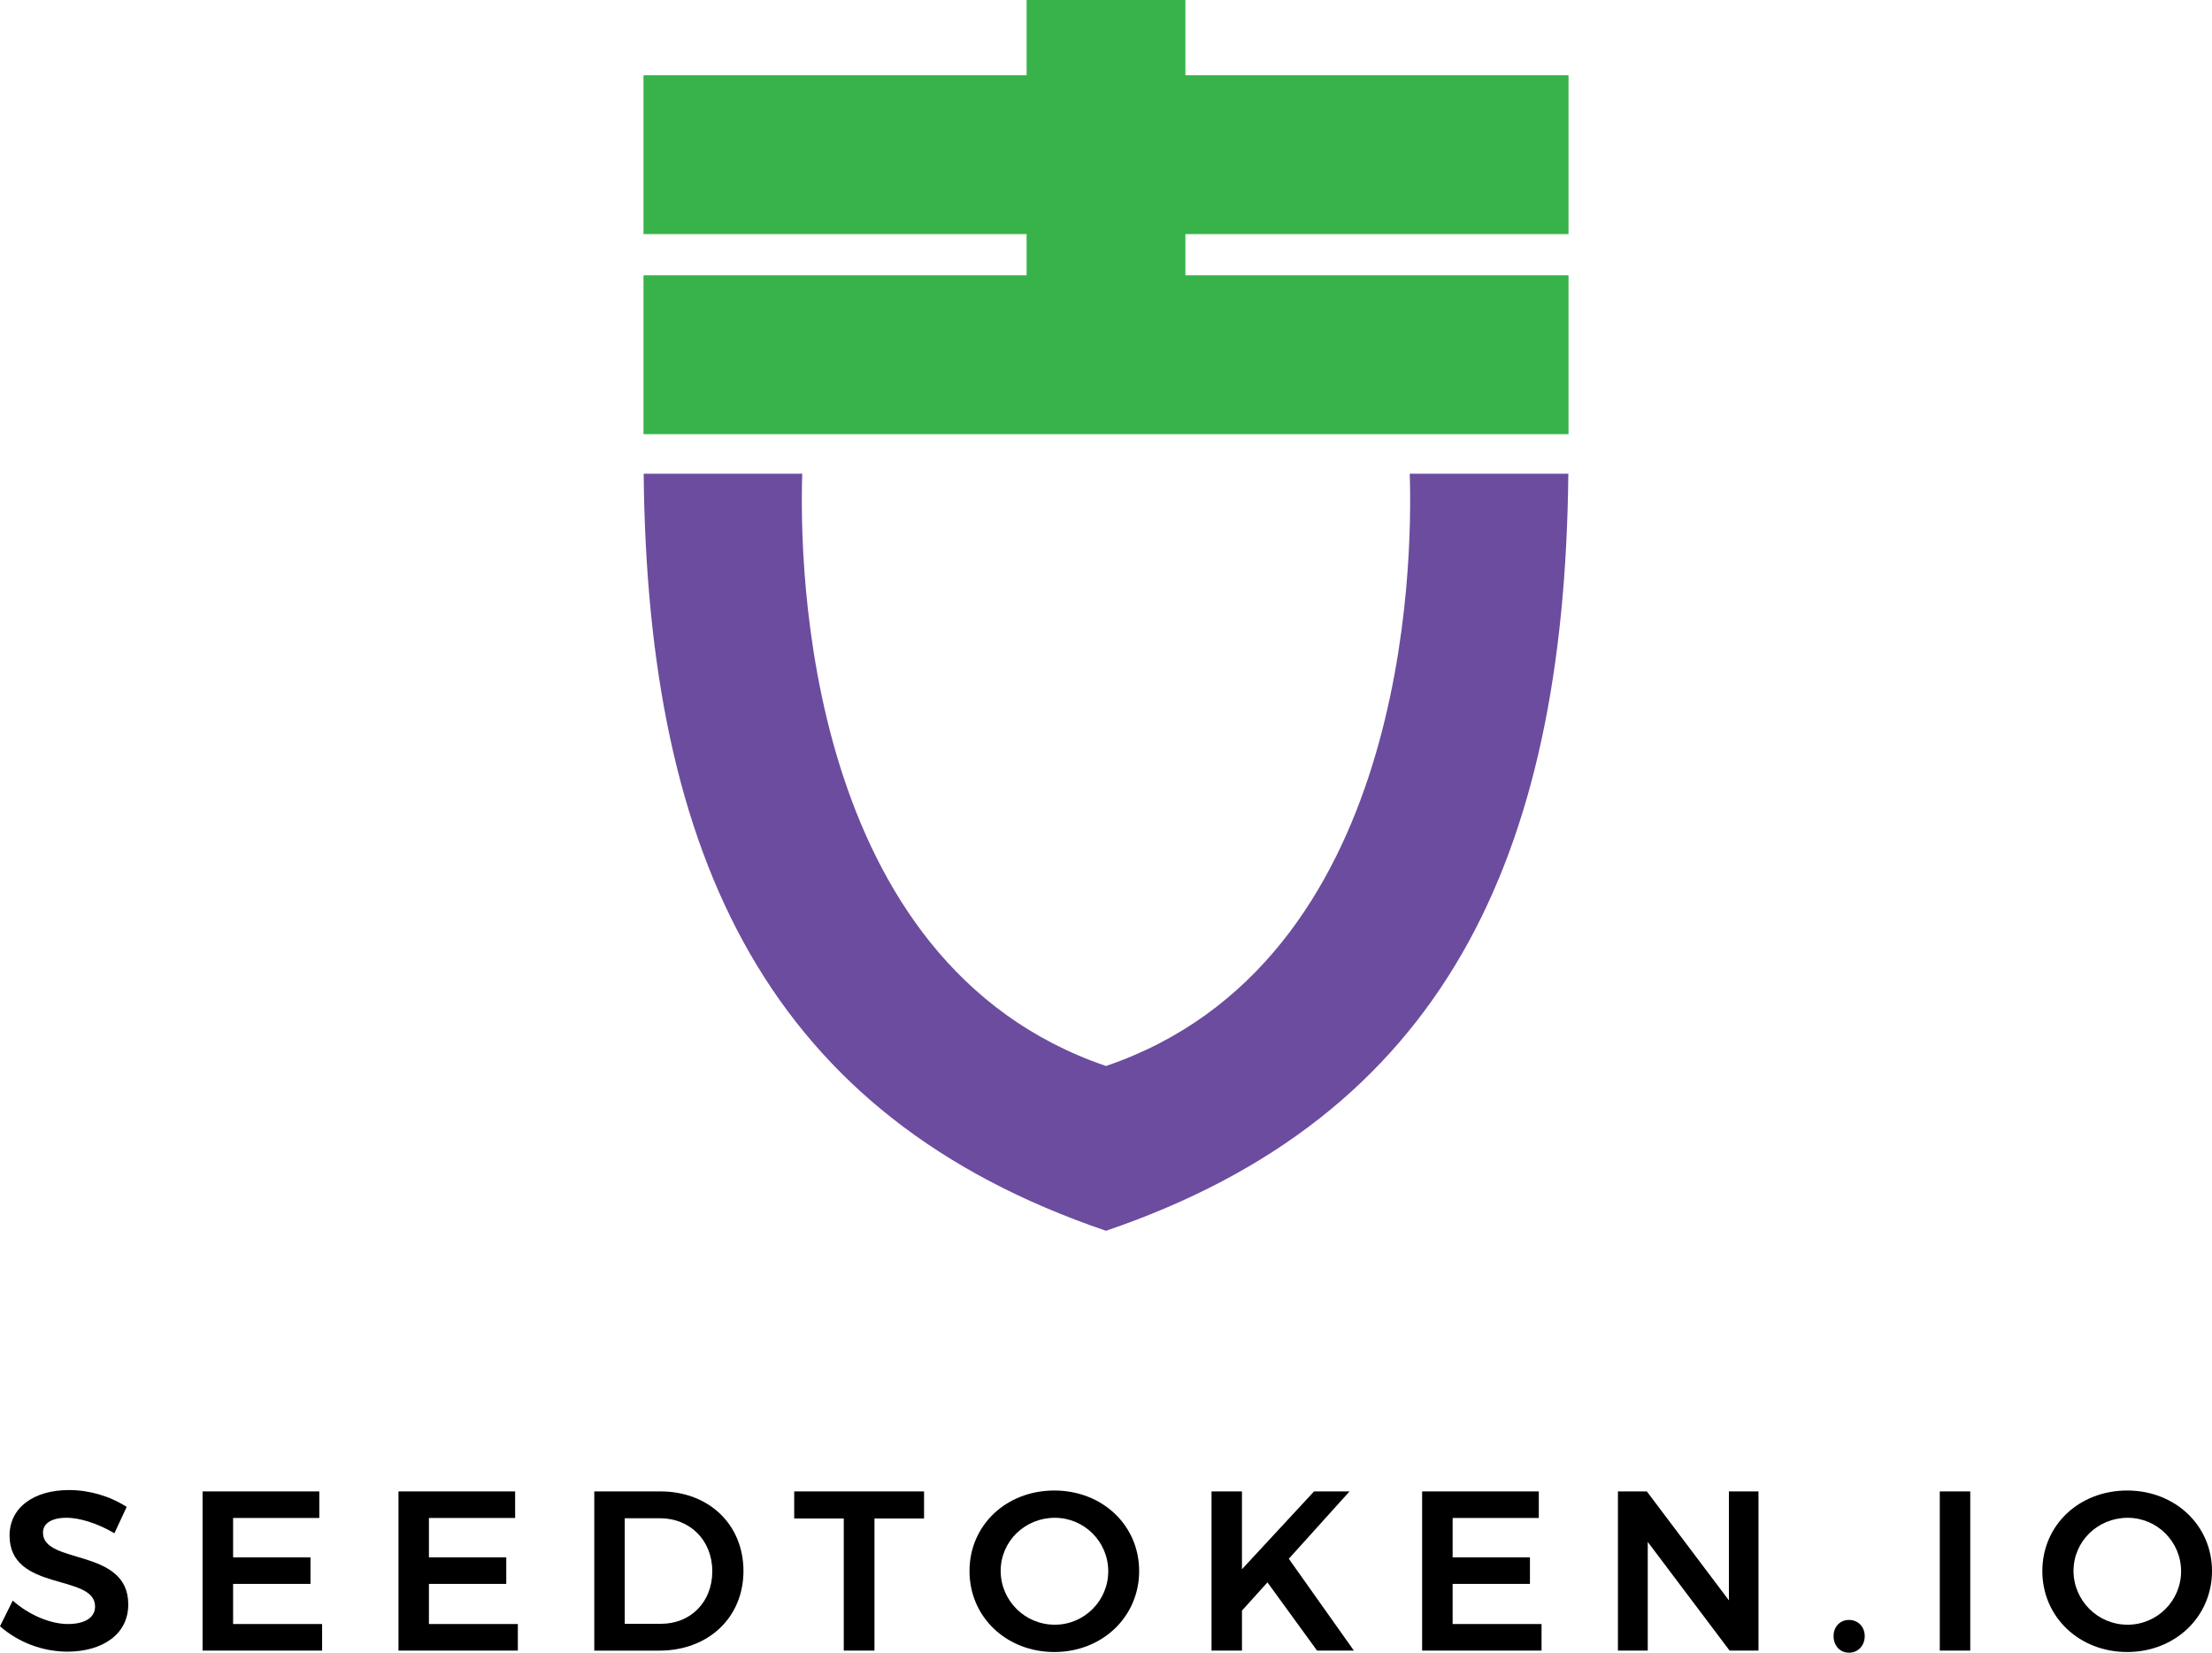
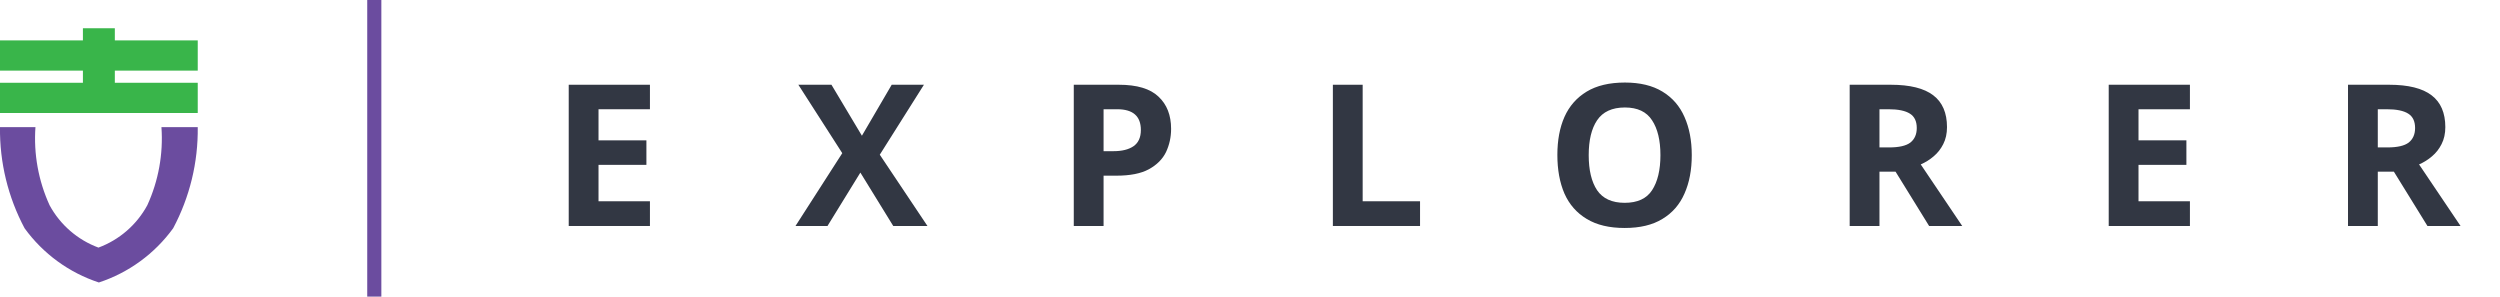
- <svg xmlns="http://www.w3.org/2000/svg" viewBox="0 0 1332.24 995.26">
+ <svg xmlns="http://www.w3.org/2000/svg" id="Layer_1" data-name="Layer 1" viewBox="0 0 177 21">
  <defs>
-     <style>.cls-1{fill:#37b34a;}.cls-2{fill:#6c4c9e;}</style>
+     <style>.cls-1{fill:#6b4c9f;}.cls-1,.cls-2{fill-rule:evenodd;}.cls-2{fill:#39b54a;}.cls-3,.cls-4{isolation:isolate;}.cls-4{font-size:14px;fill:#323743;font-family:Muli-SemiBold, Muli;font-weight:600;letter-spacing:0.65em;}.cls-5{letter-spacing:0.65em;}.cls-6{letter-spacing:0.62em;}.cls-7{letter-spacing:0.65em;}</style>
  </defs>
-   <g id="Layer_2" data-name="Layer 2">
-     <g id="Layer_1-2" data-name="Layer 1">
-       <path d="M40.13,914c-8.63,0-14.25,3.15-14.25,9,0,19.45,51.51,8.9,51.37,43.28,0,17.94-15.62,28.36-36.71,28.36A62.25,62.25,0,0,1,0,979.37l7.67-15.48C17.53,972.66,30.54,978,40.82,978s16.44-3.83,16.44-10.55c0-20-51.5-8.62-51.5-42.73,0-16.71,14.38-27.4,35.89-27.4a65.24,65.24,0,0,1,34.65,10.14l-7.4,15.89C58.62,917.18,47.52,914,40.13,914Z" />
-       <path d="M192.31,898.14v16H140.39v23.7H187v16H140.39V978H194v16H122V898.14Z" />
-       <path d="M310.25,898.14v16H258.33v23.7h46.58v16H258.33V978h53.56v16H240V898.14Z" />
-       <path d="M447.77,946.08c0,27.95-21.1,47.94-50.69,47.94H357.92V898.14h39.85C426.82,898.14,447.77,918,447.77,946.08Zm-18.77.14c0-18.77-13.56-31.92-31.5-31.92H376.27v63.56h21.91C415.86,977.87,429,964.85,429,946.23Z" />
-       <path d="M556.54,898.14v16.3H526.68V994h-18.5V914.44H478.33v-16.3Z" />
-       <path d="M635,897.6c-28.9,0-51.09,20.82-51.09,48.49s22.19,48.76,51.09,48.76,51.09-21.23,51.09-48.76S663.92,897.6,635,897.6Zm.28,80.81a32.53,32.53,0,0,1-32.6-32.33c0-18.08,14.79-32.05,32.6-32.05a32.19,32.19,0,0,1,0,64.38Z" />
-       <path d="M793.23,994l-29.87-41.09-15.34,17V994H729.68V898.14H748V945l43.42-46.85h21.37l-36.57,40.55L815.42,994Z" />
-       <path d="M926.79,898.14v16H874.88v23.7h46.57v16H874.88V978h53.56v16H856.52V898.14Z" />
-       <path d="M991.85,898.14l49.44,65.62V898.14h17.81V994h-17.4L992.4,928.55V994H974.45V898.14Z" />
-       <path d="M1123.08,985.26c0,5.75-4,10-9.45,10s-9.31-4.24-9.31-10,4-9.73,9.31-9.73S1123.08,979.51,1123.08,985.26Z" />
-       <path d="M1186.64,898.14V994h-18.35V898.14Z" />
-       <path d="M1281.15,897.6c-28.9,0-51.09,20.82-51.09,48.49s22.19,48.76,51.09,48.76,51.09-21.23,51.09-48.76S1310,897.6,1281.15,897.6Zm.28,80.81a32.53,32.53,0,0,1-32.6-32.33c0-18.08,14.79-32.05,32.6-32.05a32.19,32.19,0,0,1,0,64.38Z" />
-       <polygon class="cls-1" points="944.68 140.97 944.68 45.33 713.94 45.33 713.94 0 618.3 0 618.3 45.33 387.56 45.33 387.56 140.97 618.3 140.97 618.3 165.81 387.56 165.81 387.56 261.45 944.68 261.45 944.68 165.81 713.94 165.81 713.94 140.97 944.68 140.97" />
-       <path class="cls-2" d="M849.06,285.26C850.85,340.2,848,580,666.12,641.95,484.25,580,481.38,340.2,483.17,285.26H387.67c2.3,232.3,75.93,387,278.45,455.93,202.52-69,276.15-223.63,278.45-455.93Z" />
+   <g id="Artboard">
+     <polygon id="Fill-1" class="cls-1" points="26 21 27 21 27 0 26 0 26 21" />
+     <polygon id="Fill-3" class="cls-2" points="5.87 2 5.87 2.86 0 2.86 0 5 5.87 5 5.87 5.86 0 5.86 0 8 14 8 14 5.86 8.13 5.86 8.13 5 14 5 14 2.86 8.13 2.86 8.13 2 5.87 2" />
+     <path id="Fill-4" class="cls-1" d="M14,9a14.82,14.82,0,0,1-1.74,7.16A10.58,10.58,0,0,1,7,20a10.58,10.58,0,0,1-5.26-3.84A14.82,14.82,0,0,1,0,9H2.51a11.36,11.36,0,0,0,1,5.53,6.51,6.51,0,0,0,3.46,3,6.51,6.51,0,0,0,3.46-3,11.36,11.36,0,0,0,1-5.53Z" />
+     <g id="EXPLORER" class="cls-3">
+       <text class="cls-4" transform="translate(39 16)">E<tspan class="cls-5" x="17.32" y="0">XP</tspan>
+         <tspan class="cls-6" x="54.1" y="0">L</tspan>
+         <tspan class="cls-7" x="70.45" y="0">ORER</tspan>
+       </text>
    </g>
  </g>
</svg>
